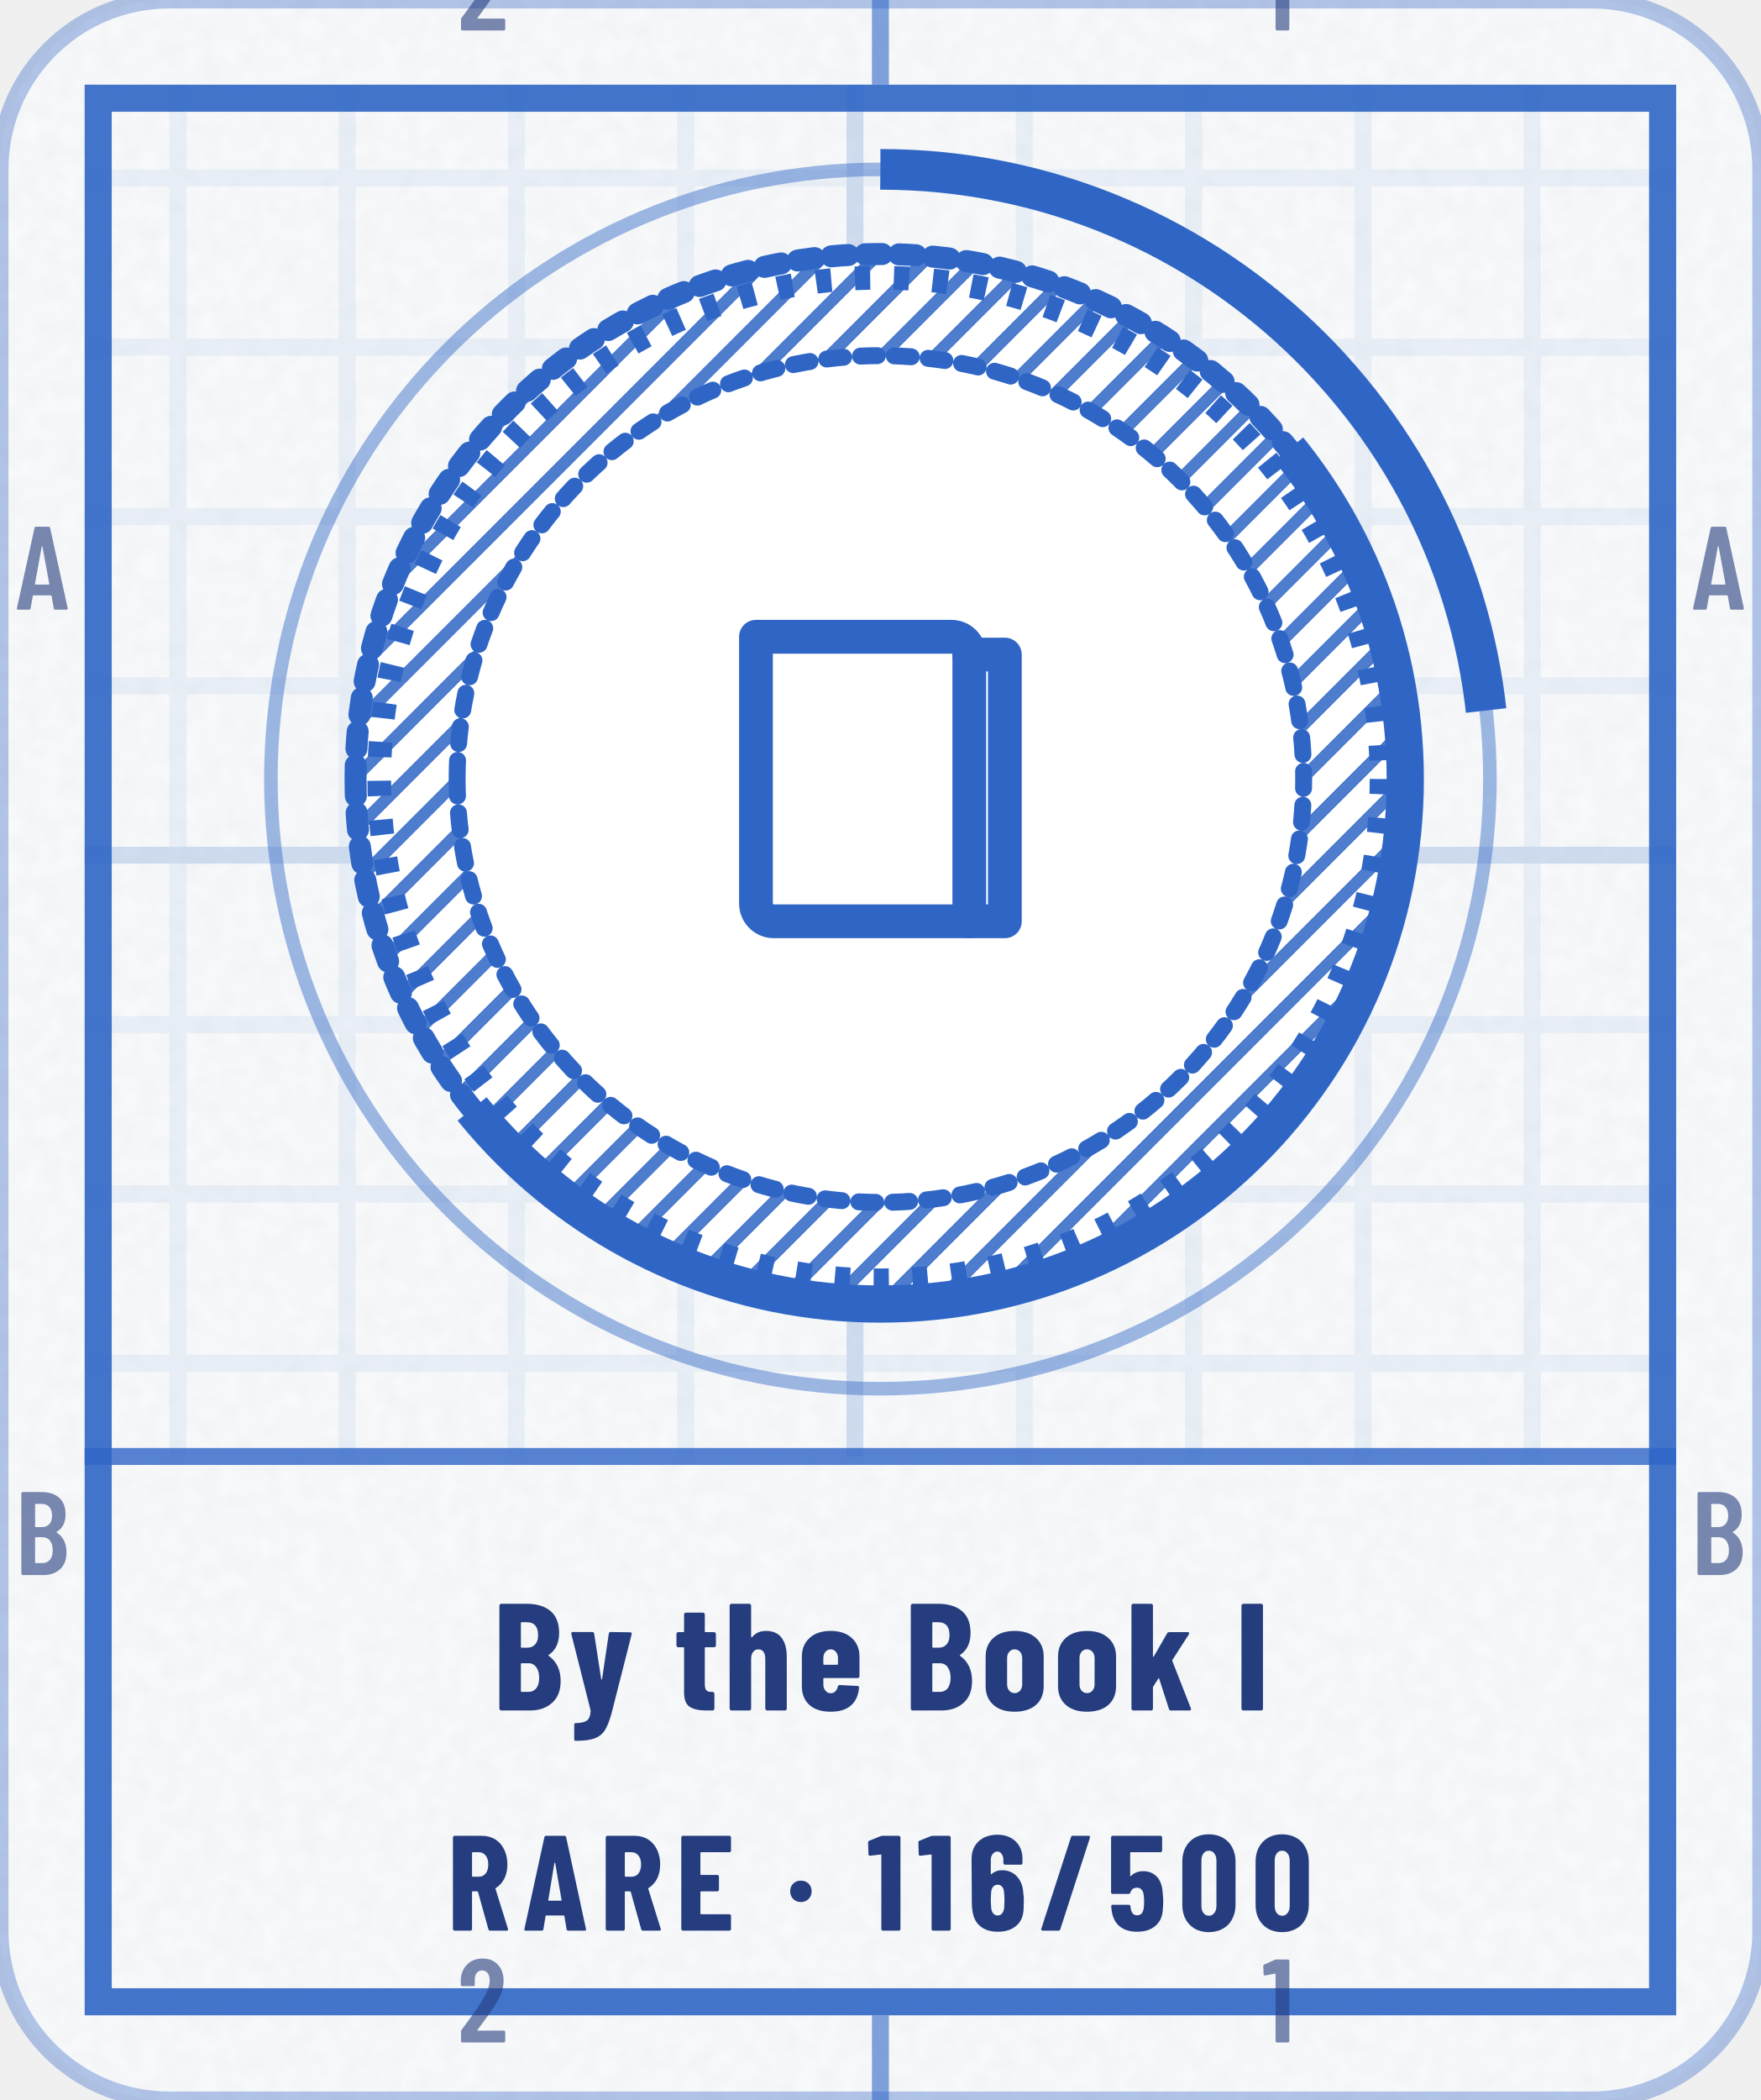
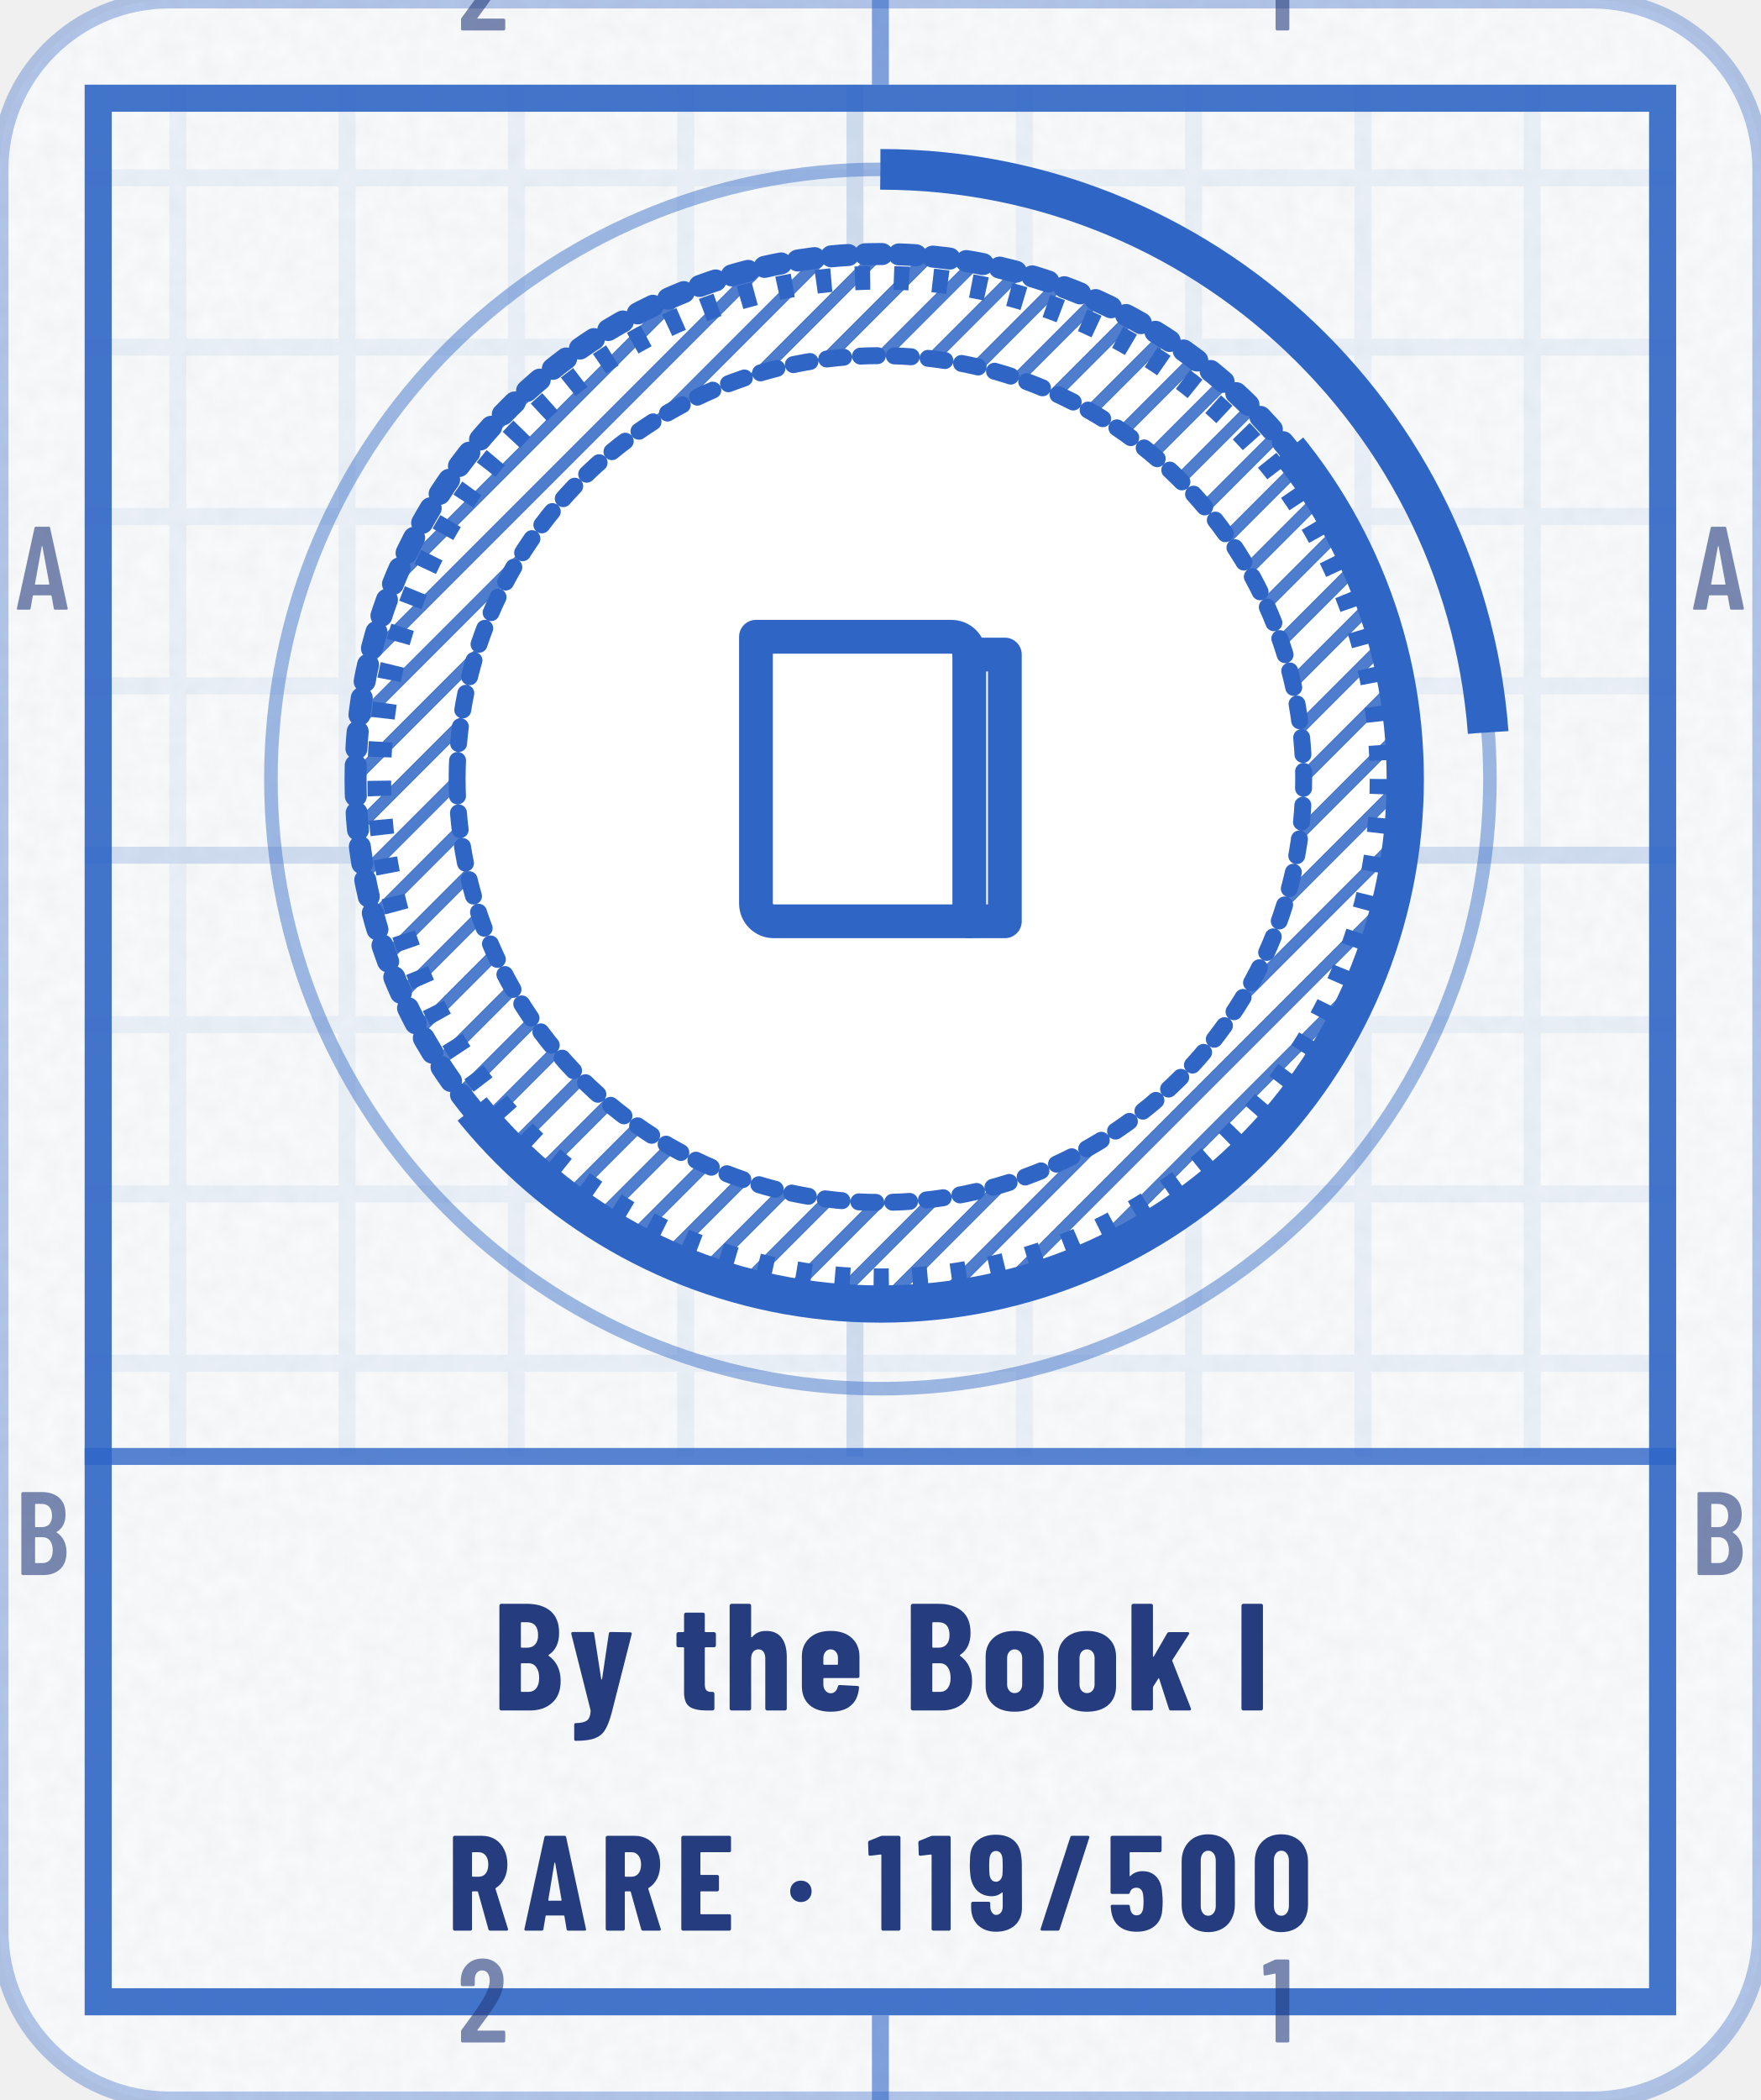
<svg xmlns="http://www.w3.org/2000/svg" width="104" height="124" viewBox="0 0 104 124" role="img" aria-label="By the Book I: earned, Rare, 23% to By the Book II">
  <style>@keyframes pl{from{stroke-dashoffset:1}}.pl{stroke-dasharray:1;animation:pl 1.6s cubic-bezier(.3,0,.2,1) .15s both}@keyframes sh{0%{transform:translateX(-110px)}38%,100%{transform:translateX(200px)}}.sh{animation:sh 6.5s ease-in-out infinite}@media (prefers-reduced-motion:reduce){.pl,.sp{animation:none}.sh,.bu{display:none}}</style>
  <defs>
    <clipPath id="kc1">
      <rect x="0" y="0" width="104" height="124" rx="10" />
    </clipPath>
    <filter id="kn2" x="0" y="0" width="100%" height="100%">
      <feTurbulence type="fractalNoise" baseFrequency=".85" numOctaves="2" stitchTiles="stitch" />
      <feColorMatrix values="0 0 0 0 0 0 0 0 0 0 0 0 0 0 0 0 0 0 0.035 0" />
    </filter>
    <pattern id="kp3" width="10" height="10" patternUnits="userSpaceOnUse">
      <path d="M10 .5H.5V10" fill="none" stroke="#2F66C6" stroke-opacity="0.07" />
    </pattern>
    <pattern id="kp4" width="50" height="50" patternUnits="userSpaceOnUse">
      <path d="M50 .5H.5V50" fill="none" stroke="#2F66C6" stroke-opacity="0.14" />
    </pattern>
    <clipPath id="kc5">
      <path clip-rule="evenodd" d="M5 5h94v114h-94zM5 86h94v33h-94z" />
    </clipPath>
    <pattern id="kh6" width="2.2" height="2.2" patternUnits="userSpaceOnUse" patternTransform="rotate(45)">
      <path d="M1.1 0V2.2" stroke="#2F66C6" stroke-width="0.7" stroke-opacity="0.85" />
    </pattern>
    <clipPath id="kc7">
      <path d="M364 -206L-260 298L-8 610L616 106Z" />
    </clipPath>
    <path id="m49" d="M122 700H218Q223 700 226 696Q230 693 230 688V12Q230 7 226 4Q223 0 218 0H126Q121 0 118 4Q114 7 114 12V576Q114 578 112 580Q111 582 109 581L27 565H24Q13 565 13 576L10 643Q10 653 18 657L107 697Q114 700 122 700Z" />
    <path id="m50" d="M173 100H392Q397 100 400 96Q404 93 404 88V12Q404 7 400 4Q397 0 392 0H43Q38 0 34 4Q31 7 31 12V92Q31 101 36 107L75 160Q114 212 152 266Q189 320 215 363Q273 459 273 522Q273 562 256 585Q238 608 209 608Q180 608 163 586Q146 563 147 526V487Q147 482 144 478Q140 475 135 475H41Q36 475 32 478Q29 482 29 487V530Q33 610 84 659Q134 708 214 708Q293 708 342 656Q390 605 390 521Q390 471 373 422Q356 373 319 317Q294 277 260 229Q225 181 214 166Q184 126 170 106Q168 104 169 102Q170 100 173 100Z" />
    <path id="m65" d="M325 11 306 116Q306 121 300 121H154Q148 121 148 116L129 11Q128 0 116 0H25Q11 0 14 13L162 689Q164 700 175 700H281Q292 700 294 689L442 13V9Q442 0 431 0H338Q326 0 325 11ZM171 212H282Q288 212 287 217L229 533Q228 536 226 536Q224 536 223 533L166 217Q165 212 171 212Z" />
    <path id="m66" d="M242 0H66Q61 0 58 4Q54 7 54 12V688Q54 693 58 696Q61 700 66 700H224Q319 700 373 652Q427 604 427 512Q427 409 354 365Q349 362 352 359Q391 334 413 292Q435 250 435 192Q435 100 382 50Q328 0 242 0ZM170 595V409Q170 404 175 404H226Q267 404 290 429Q313 454 313 500Q313 548 290 574Q267 600 226 600H175Q170 600 170 595ZM319 208Q319 260 296 290Q273 319 233 319H175Q170 319 170 314V106Q170 101 175 101H233Q273 101 296 129Q319 157 319 208Z" />
    <path id="n47" d="M18 14 237 690Q240 700 250 700H367Q373 700 376 696Q379 693 377 686L158 10Q155 0 145 0H28Q22 0 19 4Q16 7 18 14Z" />
    <path id="n48" d="M30 191V509Q30 600 84 656Q138 711 226 711Q284 711 329 686Q374 661 398 615Q423 569 423 509V191Q423 131 398 85Q374 39 329 14Q284 -11 226 -11Q138 -11 84 44Q30 100 30 191ZM282 183V517Q282 550 266 570Q251 590 226 590Q201 590 186 570Q171 550 171 517V183Q171 150 186 130Q201 110 226 110Q251 110 266 130Q282 150 282 183Z" />
    <path id="n49" d="M115 700H236Q241 700 244 696Q248 693 248 688V12Q248 7 244 4Q241 0 236 0H119Q114 0 110 4Q107 7 107 12V558Q107 562 102 562L25 553H23Q12 553 12 564L9 650Q9 660 18 664L100 697Q108 700 115 700Z" />
    <path id="n53" d="M416 218Q416 185 413 155Q409 78 358 35Q308 -8 223 -8Q143 -8 94 32Q45 72 35 151L32 179Q32 191 44 191H161Q173 191 174 179Q174 173 176 163Q185 113 223 113Q243 113 256 126Q268 140 272 164Q275 190 275 219Q275 240 271 270Q267 293 254 305Q242 317 223 317Q185 317 174 282Q171 271 161 271H43Q38 271 34 274Q31 278 31 283V688Q31 693 34 696Q38 700 43 700H396Q401 700 404 696Q408 693 408 688V591Q408 586 404 582Q401 579 396 579H177Q172 579 172 574V406Q172 403 174 402Q176 401 178 404Q195 421 218 430Q241 439 267 439Q331 439 370 397Q408 355 412 280Q416 242 416 218Z" />
-     <path id="n54" d="M417 218Q417 196 415 158Q412 79 361 36Q310 -8 225 -8Q145 -8 96 32Q46 72 37 151Q33 172 33 206L31 529Q31 611 84 660Q136 708 223 708Q304 708 356 659Q407 610 407 529V499Q407 494 404 490Q400 487 395 487H278Q273 487 270 490Q266 494 266 499V521Q266 548 253 566Q240 584 223 584Q201 584 187 566Q173 549 173 521V420Q173 417 175 416Q177 416 179 418Q212 446 254 446Q324 446 366 400Q409 354 413 277Q417 253 417 218ZM274 228Q274 255 270 290Q267 313 255 326Q243 339 224 339Q204 339 192 326Q179 312 176 288Q173 249 173 228Q173 204 176 166Q179 140 192 126Q204 112 224 112Q244 112 256 127Q269 142 272 169Q274 217 274 228Z" />
+     <path id="n57" d="M212 -8Q130 -8 79 40Q28 89 28 171V201Q28 206 32 210Q35 213 40 213H157Q162 213 166 210Q169 206 169 201V179Q169 152 182 134Q194 116 212 116Q234 116 248 134Q261 151 261 179V279Q261 282 259 282Q257 283 255 281Q223 254 181 254Q111 254 68 300Q26 346 21 423Q18 450 18 482Q18 504 20 542Q23 621 74 664Q125 708 210 708Q290 708 340 668Q389 628 398 549Q402 517 402 494L403 171Q404 89 352 40Q299 -8 212 -8ZM261 472Q261 509 259 534Q256 560 244 574Q231 588 211 588Q191 588 178 573Q166 558 163 531Q161 507 161 472Q161 449 164 410Q168 387 180 374Q192 361 211 361Q230 361 242 374Q255 388 259 412Q261 438 261 472Z" />
    <path id="n65" d="M325 11 309 107Q309 112 303 112H176Q170 112 170 107L154 11Q153 0 141 0H24Q11 0 14 13L161 689Q163 700 174 700H309Q320 700 322 689L468 13L469 9Q469 0 458 0H338Q326 0 325 11ZM194 221H284Q289 221 288 226L241 499Q240 502 238 502Q236 502 235 499L190 226Q190 221 194 221Z" />
    <path id="n66" d="M245 0H56Q51 0 48 4Q44 7 44 12V688Q44 693 48 696Q51 700 56 700H223Q323 700 380 652Q436 604 436 509Q436 410 368 365Q364 362 367 359Q446 303 446 193Q446 100 390 50Q334 0 245 0ZM185 574V417Q185 412 190 412H226Q260 412 279 434Q298 455 298 494Q298 535 280 557Q261 579 226 579H190Q185 579 185 574ZM305 214Q305 258 286 284Q267 310 235 310H190Q185 310 185 305V127Q185 122 190 122H234Q267 122 286 146Q305 170 305 214Z" />
    <path id="n69" d="M399 579H190Q185 579 185 574V416Q185 411 190 411H310Q315 411 318 408Q322 404 322 399V302Q322 297 318 294Q315 290 310 290H190Q185 290 185 285V126Q185 121 190 121H399Q404 121 408 118Q411 114 411 109V12Q411 7 408 4Q404 0 399 0H56Q51 0 48 4Q44 7 44 12V688Q44 693 48 696Q51 700 56 700H399Q404 700 408 696Q411 693 411 688V591Q411 586 408 582Q404 579 399 579Z" />
    <path id="n73" d="M44 12V688Q44 693 48 696Q51 700 56 700H173Q178 700 182 696Q185 693 185 688V12Q185 7 182 4Q178 0 173 0H56Q51 0 48 4Q44 7 44 12Z" />
    <path id="n82" d="M306 10 229 286Q227 290 224 290H190Q185 290 185 285V12Q185 7 182 4Q178 0 173 0H56Q51 0 48 4Q44 7 44 12V688Q44 693 48 696Q51 700 56 700H258Q313 700 356 674Q399 647 422 599Q446 551 446 489Q446 430 424 385Q401 340 361 315Q359 314 358 312Q357 311 358 309L450 14L451 10Q451 0 440 0H320Q309 0 306 10ZM185 574V403Q185 398 190 398H235Q266 398 286 422Q305 447 305 488Q305 530 286 554Q266 579 235 579H190Q185 579 185 574Z" />
    <path id="n101" d="M397 213H177Q172 213 172 208V171Q172 146 186 130Q199 113 220 113Q239 113 251 126Q263 138 267 157Q270 167 280 167L395 161Q400 161 404 158Q407 154 406 148Q399 71 352 32Q306 -8 220 -8Q131 -8 81 36Q31 81 31 160V354Q31 430 82 476Q132 522 220 522Q308 522 358 476Q409 430 409 354V225Q409 220 406 216Q402 213 397 213ZM172 344V305Q172 300 177 300H263Q268 300 268 305V344Q268 369 254 385Q241 401 220 401Q199 401 186 385Q172 369 172 344Z" />
    <path id="n104" d="M413 351V12Q413 7 410 4Q406 0 401 0H284Q279 0 276 4Q272 7 272 12V340Q272 369 260 385Q249 401 227 401Q204 401 192 384Q179 368 179 338V12Q179 7 176 4Q172 0 167 0H50Q45 0 42 4Q38 7 38 12V688Q38 693 42 696Q45 700 50 700H167Q172 700 176 696Q179 693 179 688V483Q179 480 182 480Q184 480 188 484Q220 522 277 522Q345 522 379 477Q413 432 413 351Z" />
    <path id="n107" d="M38 12V688Q38 693 42 696Q45 700 50 700H167Q172 700 176 696Q179 693 179 688V357Q179 353 181 352Q183 352 185 355L272 506Q276 514 287 514H407Q414 514 416 510Q419 506 415 500L307 332Q305 328 306 325L428 14Q429 12 429 9Q429 0 418 0H297Q287 0 284 10L220 208Q219 211 217 212Q215 212 214 209L181 157Q179 153 179 151V12Q179 7 176 4Q172 0 167 0H50Q45 0 42 4Q38 7 38 12Z" />
    <path id="n111" d="M31 160V354Q31 430 82 476Q133 522 221 522Q310 522 361 476Q412 430 412 354V160Q412 82 362 37Q311 -8 221 -8Q132 -8 82 37Q31 82 31 160ZM271 171V344Q271 369 257 385Q243 401 221 401Q199 401 186 385Q172 369 172 344V171Q172 146 186 130Q199 114 221 114Q243 114 257 130Q271 146 271 171Z" />
    <path id="n116" d="M260 415H204Q199 415 199 410V172Q199 143 210 132Q221 121 243 122H250Q255 122 258 118Q262 115 262 110V12Q262 7 258 4Q255 0 250 0H210Q137 0 100 24Q63 49 63 118V410Q63 415 58 415H25Q20 415 16 418Q13 422 13 427V502Q13 507 16 510Q20 514 25 514H58Q63 514 63 519V630Q63 635 66 638Q70 642 75 642H187Q192 642 196 638Q199 635 199 630V519Q199 514 204 514H260Q265 514 268 510Q272 507 272 502V427Q272 422 268 418Q265 415 260 415Z" />
    <path id="n121" d="M32 -187V-95Q32 -83 41 -83Q93 -82 115 -66Q137 -51 140 -3L139 3L13 502V506Q13 515 24 515H150Q162 515 163 504L209 207Q210 203 212 203Q214 203 215 207L259 504Q260 515 272 515L398 513Q412 513 409 500L277 -19Q257 -92 234 -128Q212 -165 168 -182Q125 -199 43 -199H38Q36 -199 34 -196Q32 -192 32 -187Z" />
    <path id="n183" d="M34 290Q34 325 56 347Q78 369 113 369Q148 369 170 347Q192 325 192 290Q192 256 170 234Q147 211 113 211Q79 211 56 234Q34 256 34 290Z" />
  </defs>
  <rect y="0" width="104" height="124" rx="10" fill="#FFFFFF" stroke="#2F66C6" stroke-opacity=".35" />
  <rect y="0" width="104" height="124" rx="10" fill="#2F66C6" fill-opacity=".03" />
  <rect y="0" width="104" height="124" clip-path="url(#kc1)" filter="url(#kn2)" />
  <g clip-path="url(#kc5)">
    <rect y="0" width="104" height="124" fill="url(#kp3)" />
    <rect y="0" width="104" height="124" fill="url(#kp4)" />
  </g>
  <rect x="5.8" y="5.8" width="92.4" height="112.4" fill="none" stroke="#2F66C6" stroke-opacity="0.9" stroke-width="1.6" />
  <path d="M52 0V5M52 119V124" stroke="#2F66C6" stroke-opacity="0.6" />
  <g transform="scale(0.007 -0.007)" fill="#253D7E" fill-opacity="0.6">
    <use href="#m50" x="3859" y="-257" />
    <use href="#m50" x="3859" y="-17229" />
    <use href="#m49" x="10649" y="-257" />
    <use href="#m49" x="10649" y="-17229" />
    <use href="#m65" x="129" y="-5143" />
    <use href="#m65" x="14272" y="-5143" />
    <use href="#m66" x="126" y="-13286" />
    <use href="#m66" x="14269" y="-13286" />
  </g>
  <path d="M5 86H99" stroke="#2F66C6" stroke-opacity=".8" stroke-width="1" />
  <circle cx="52" cy="46" r="36" fill="none" stroke="#2F66C6" stroke-opacity=".45" stroke-width=".8" />
-   <circle cx="52" cy="46" r="36" fill="none" stroke="#2F66C6" stroke-width="2.4" stroke-dasharray="52.5 226.2" transform="rotate(-90 52 46)" />
+   <circle cx="52" cy="46" r="36" fill="none" stroke="#2F66C6" stroke-width="2.4" stroke-dasharray="53.8 226.2" transform="rotate(-90 52 46)" />
  <path d="M21 46a31 31 0 1 0 62 0a31 31 0 1 0 -62 0Z" fill="#FFFFFF" stroke="#2F66C6" stroke-width="1.3" stroke-linejoin="round" stroke-linecap="round" class="pl" pathLength="1" />
  <circle cx="52" cy="46" r="29.6" fill="none" stroke="#2F66C6" stroke-width="1.4" stroke-dasharray=".9 1.4" />
  <path d="M21 46a31 31 0 1 0 62 0a31 31 0 1 0 -62 0ZM27 46a25 25 0 1 0 50 0a25 25 0 1 0 -50 0Z" fill-rule="evenodd" fill="url(#kh6)" />
  <path d="M27 46a25 25 0 1 0 50 0a25 25 0 1 0 -50 0Z" fill="#FFFFFF" stroke="#2F66C6" stroke-width="1" stroke-linejoin="round" stroke-linecap="round" class="pl" pathLength="1" />
  <g transform="translate(39.4 33.4) scale(1.05)" fill="none" stroke="#2F66C6" stroke-width="1.9" stroke-linecap="round" stroke-linejoin="round">
    <path d="M5 4h11a1 1 0 0 1 1 1v15H6a1 1 0 0 1-1-1z" />
    <path d="M17 5h2v15h-2" />
  </g>
  <g clip-path="url(#kc7)">
    <path d="M21 46a31 31 0 1 0 62 0a31 31 0 1 0 -62 0Z" fill="none" stroke="#2F66C6" stroke-width="2.2" stroke-linejoin="round" stroke-linecap="round" />
  </g>
  <g transform="translate(29.1 101) scale(0.009 -0.009)" fill="#253D7E">
    <use href="#n66" x="0" />
    <use href="#n121" x="503" />
    <use href="#n116" x="1193" />
    <use href="#n104" x="1517" />
    <use href="#n101" x="1998" />
    <use href="#n66" x="2700" />
    <use href="#n111" x="3204" />
    <use href="#n111" x="3679" />
    <use href="#n107" x="4154" />
    <use href="#n73" x="4870" />
  </g>
  <g transform="translate(26.4 114) scale(0.008 -0.008)" fill="#253D7E">
    <use href="#n82" x="0" />
    <use href="#n65" x="558" />
    <use href="#n82" x="1128" />
    <use href="#n69" x="1686" />
    <use href="#n183" x="2500" />
    <use href="#n49" x="3100" />
    <use href="#n49" x="3471" />
-     <use href="#n54" x="3842" />
-     <use href="#n47" x="4370" />
-     <use href="#n53" x="4872" />
-     <use href="#n48" x="5399" />
-     <use href="#n48" x="5940" />
+     <use href="#n57" x="3842" />
+     <use href="#n47" x="4365" />
+     <use href="#n53" x="4868" />
+     <use href="#n48" x="5394" />
+     <use href="#n48" x="5934" />
  </g>
</svg>
